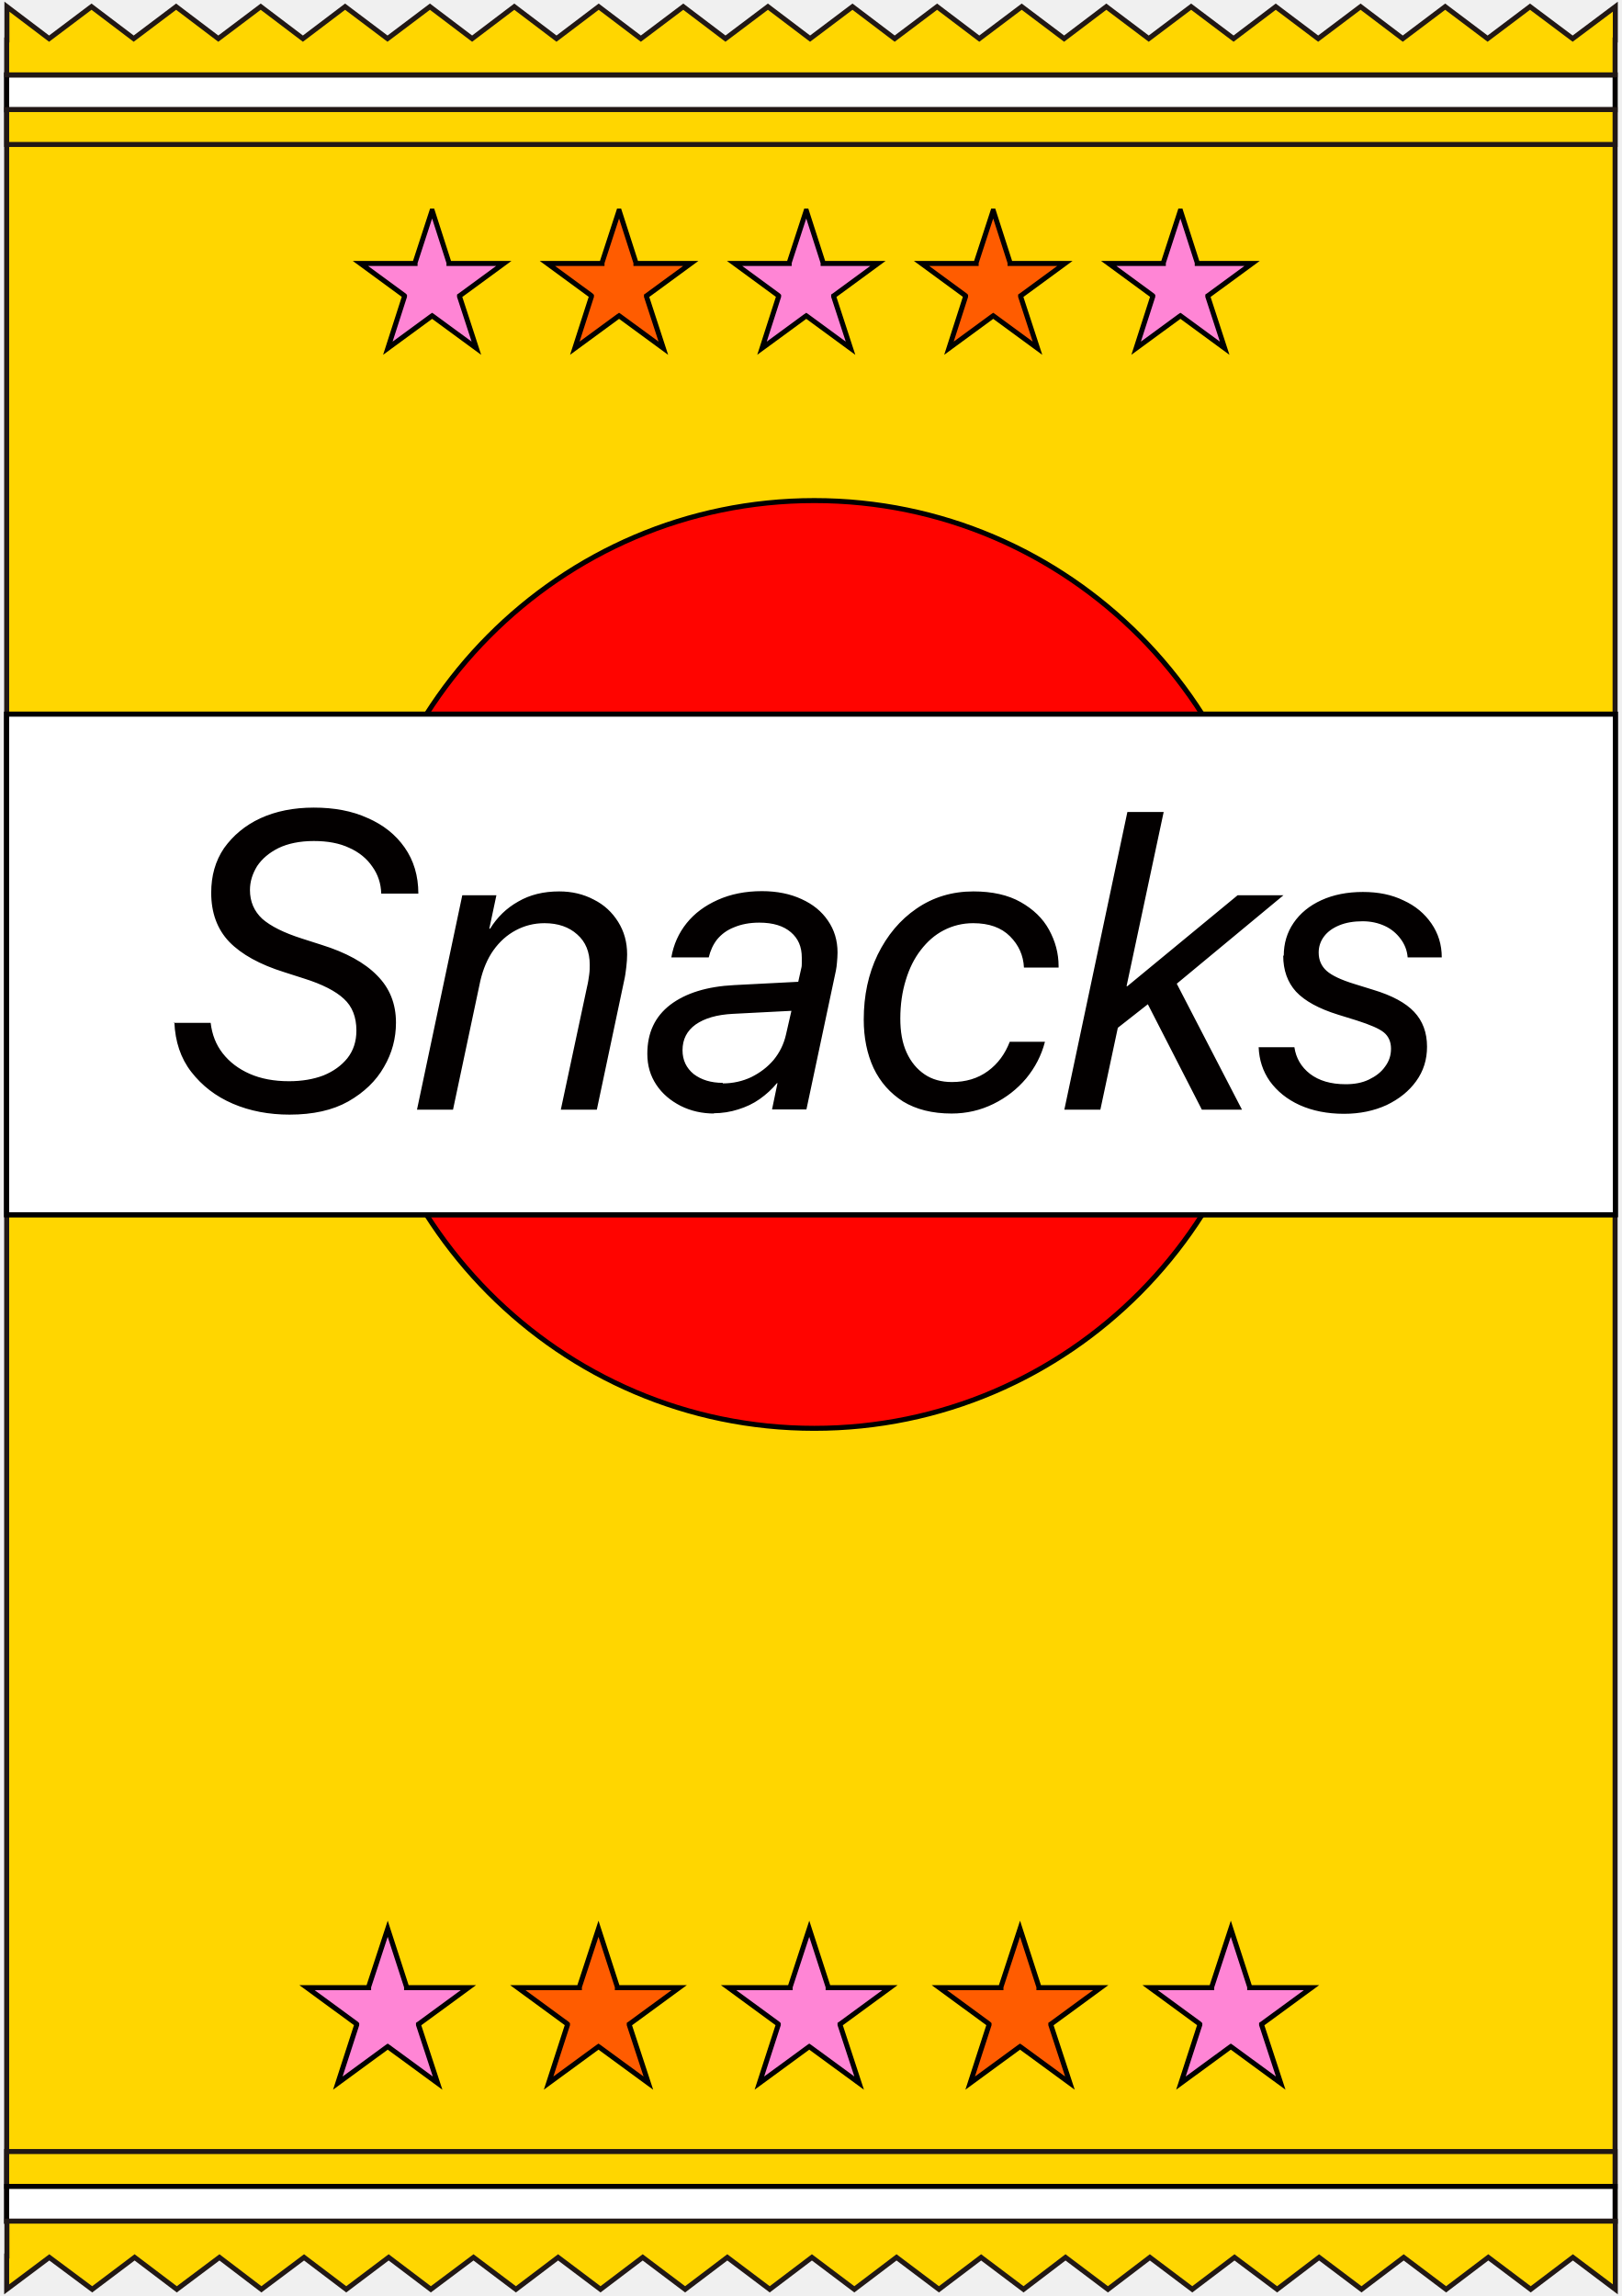
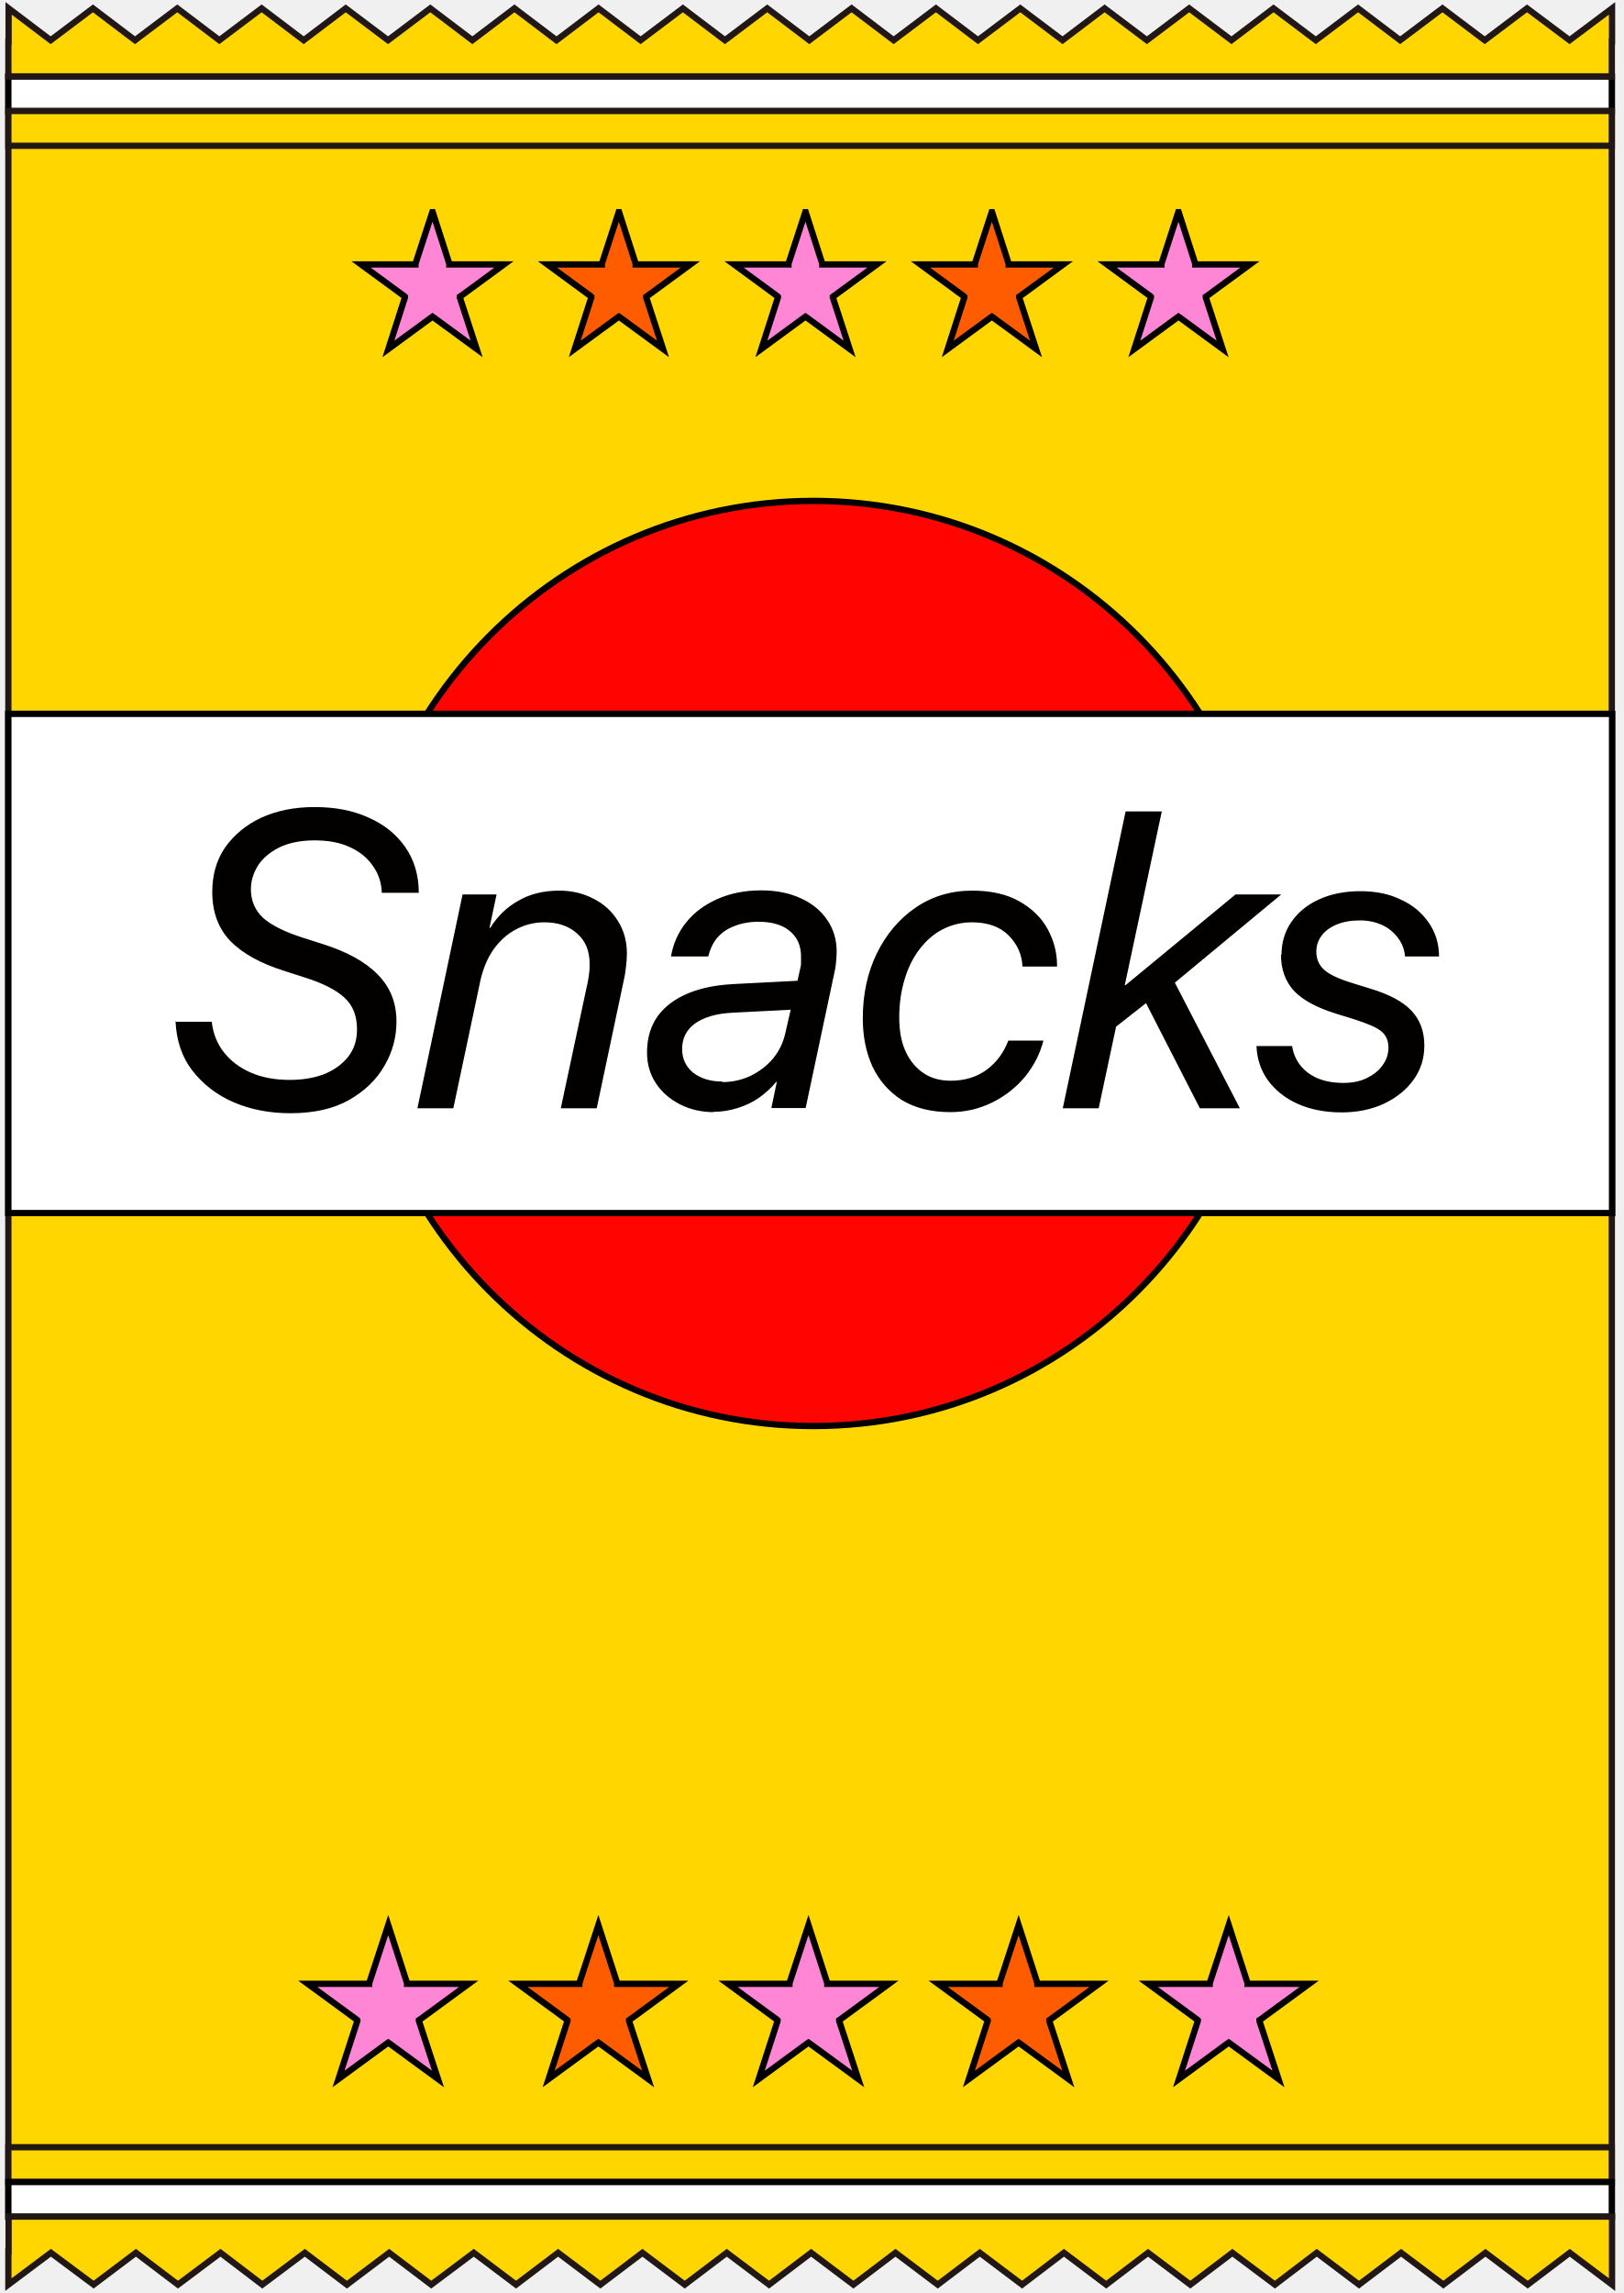
- <svg xmlns="http://www.w3.org/2000/svg" width="243" height="344" viewBox="0 0 243 344" fill="none">
-   <path d="M241.966 11.221H1V332.78H241.966V11.221Z" fill="#FFD600" stroke="#211815" stroke-width="0.75" stroke-miterlimit="10" />
-   <path d="M241.966 11.221H1V16.45H241.966V11.221Z" fill="white" stroke="#030000" stroke-width="0.75" stroke-miterlimit="10" />
-   <path d="M241.966 16.416H1V21.645H241.966V16.416Z" fill="#FFD600" stroke="#211815" stroke-width="0.75" stroke-miterlimit="10" />
-   <path d="M241.966 322.355H1V327.584H241.966V322.355Z" fill="#FFD600" stroke="#211815" stroke-width="0.75" stroke-miterlimit="10" />
-   <path d="M241.966 327.584H1V332.813H241.966V327.584Z" fill="white" stroke="#030000" stroke-width="0.75" stroke-miterlimit="10" />
-   <path d="M235.611 5.788L229.222 1L222.867 5.788L216.512 1L210.158 5.788L203.837 1L197.482 5.788L191.128 1L184.807 5.788L178.452 1L172.098 5.788L165.743 1L159.422 5.788L153.068 1L146.713 5.788L140.393 1L134.038 5.788L127.717 1L121.363 5.788L115.042 1L108.687 5.788L102.367 1L96.012 5.788L89.692 1L83.371 5.788L77.051 1L70.731 5.788L64.41 1L58.055 5.788L51.701 1L45.38 5.788L39.06 1L32.705 5.788L26.385 1L20.03 5.788L13.71 1L7.355 5.788L1.034 1V5.991H1V11.221H241.966V5.991H242V1L235.611 5.788Z" fill="#FFD600" stroke="#211815" stroke-width="0.75" stroke-miterlimit="10" />
-   <path d="M7.389 338.212L13.813 343L20.167 338.212L26.488 343L32.877 338.212L39.163 343L45.552 338.212L51.872 343L58.227 338.212L64.548 343L70.937 338.212L77.291 343L83.612 338.212L89.967 343L96.287 338.212L102.642 343L108.962 338.212L115.317 343L121.637 338.212L127.992 343L134.313 338.212L140.667 343L146.988 338.212L153.343 343L159.629 338.212L165.983 343L172.269 338.212L178.624 343L184.945 338.212L191.334 343L197.62 338.212L203.974 343L210.295 338.212L216.65 343L222.97 338.212L229.325 343L235.645 338.212L242 343V338.008V332.779H1.034V338.008H1V343L7.389 338.212Z" fill="#FFD600" stroke="#211815" stroke-width="0.75" stroke-miterlimit="10" />
-   <path d="M122 214C160.108 214 191 182.884 191 144.5C191 106.116 160.108 75 122 75C83.892 75 53 106.116 53 144.5C53 182.884 83.892 214 122 214Z" fill="#FF0400" stroke="black" stroke-width="0.75" stroke-miterlimit="10" />
-   <path d="M58.086 288.977L60.913 297.703V297.805H70.171L62.799 303.204L62.698 303.272V303.374L65.559 312.101L58.187 306.702L58.086 306.634L57.985 306.702L50.612 312.101L53.44 303.374V303.272L53.373 303.204L46 297.805H55.224V297.703L58.086 288.977V288.977Z" fill="#FF85D5" stroke="black" stroke-width="0.75" stroke-miterlimit="10" />
-   <path d="M89.663 288.977L92.491 297.703V297.805H101.749L94.376 303.204L94.275 303.272V303.374L97.137 312.101L89.764 306.702L89.663 306.634L89.562 306.702L82.19 312.101L85.017 303.374V303.272L84.95 303.204L77.578 297.805H86.802V297.703L89.663 288.977V288.977Z" fill="#FF5C00" stroke="black" stroke-width="0.75" stroke-miterlimit="10" />
-   <path d="M121.241 288.977L124.069 297.703V297.805H133.326L125.954 303.204L125.853 303.272V303.374L128.714 312.101L121.342 306.702L121.241 306.634L121.14 306.702L113.767 312.101L116.595 303.374V303.272L116.528 303.204L109.155 297.805H118.379V297.703L121.241 288.977V288.977Z" fill="#FF85D5" stroke="black" stroke-width="0.75" stroke-miterlimit="10" />
-   <path d="M152.818 288.977L155.646 297.703V297.805H164.904L157.531 303.204L157.43 303.272V303.374L160.292 312.101L152.919 306.702L152.818 306.634L152.717 306.702L145.345 312.101L148.173 303.374V303.272L148.105 303.204L140.733 297.805H149.957V297.703L152.818 288.977V288.977Z" fill="#FF5C00" stroke="black" stroke-width="0.75" stroke-miterlimit="10" />
-   <path d="M184.396 288.977L187.224 297.703V297.805H196.482L189.109 303.204L189.008 303.272V303.374L191.869 312.101L184.497 306.702L184.396 306.634L184.295 306.702L176.922 312.101L179.75 303.374V303.272L179.683 303.204L172.31 297.805H181.534V297.703L184.396 288.977V288.977Z" fill="#FF85D5" stroke="black" stroke-width="0.75" stroke-miterlimit="10" />
-   <path d="M64.773 31.628L67.264 39.37V39.472H75.478L68.947 44.259L68.846 44.327V44.429L71.371 52.171L64.84 47.383L64.739 47.315L64.638 47.383L58.107 52.171L60.598 44.429V44.327L60.531 44.259L54 39.472H62.181V39.37L64.705 31.628H64.773Z" fill="#FF85D5" stroke="black" stroke-width="0.75" stroke-miterlimit="10" />
-   <path d="M92.782 31.628L95.273 39.37V39.472H103.487L96.956 44.259L96.855 44.327V44.429L99.38 52.171L92.849 47.383L92.748 47.315L92.647 47.383L86.116 52.171L88.607 44.429V44.327L88.54 44.259L82.009 39.472H90.19V39.37L92.715 31.628H92.782Z" fill="#FF5C00" stroke="black" stroke-width="0.75" stroke-miterlimit="10" />
-   <path d="M120.825 31.628L123.316 39.37V39.472H131.53L124.999 44.259L124.898 44.327V44.429L127.423 52.171L120.892 47.383L120.791 47.315L120.69 47.383L114.159 52.171L116.65 44.429V44.327L116.583 44.259L110.052 39.472H118.232V39.37L120.757 31.628H120.825Z" fill="#FF85D5" stroke="black" stroke-width="0.75" stroke-miterlimit="10" />
-   <path d="M148.834 31.628L151.325 39.37V39.472H159.539L153.008 44.259L152.907 44.327V44.429L155.432 52.171L148.901 47.383L148.8 47.315L148.699 47.383L142.168 52.171L144.659 44.429V44.327L144.592 44.259L138.061 39.472H146.241V39.37L148.766 31.628H148.834Z" fill="#FF5C00" stroke="black" stroke-width="0.75" stroke-miterlimit="10" />
-   <path d="M176.876 31.628L179.368 39.37V39.472H187.582L181.051 44.259L180.95 44.327V44.429L183.475 52.171L176.944 47.383L176.843 47.315L176.742 47.383L170.211 52.171L172.702 44.429V44.327L172.635 44.259L166.104 39.472H174.284V39.37L176.809 31.628H176.876Z" fill="#FF85D5" stroke="black" stroke-width="0.75" stroke-miterlimit="10" />
-   <path d="M1 182L242 182V107L1 107V182Z" fill="white" stroke="black" stroke-width="0.75" stroke-miterlimit="10" />
-   <path d="M1 182L242 182V107L1 107V182Z" fill="white" stroke="black" stroke-width="0.75" stroke-miterlimit="10" />
-   <path d="M26.123 153.171C26.245 156.044 27.063 158.547 28.658 160.599C30.252 162.65 32.297 164.251 34.872 165.359C37.448 166.467 40.31 167 43.377 167C46.893 167 49.837 166.343 52.167 165.03C54.539 163.676 56.338 161.953 57.524 159.86C58.75 157.767 59.323 155.551 59.323 153.212C59.323 150.381 58.382 148.042 56.501 146.154C54.621 144.226 51.84 142.707 48.16 141.558L45.217 140.615C42.518 139.753 40.556 138.768 39.288 137.66C38.062 136.511 37.448 135.075 37.448 133.351C37.448 132.079 37.816 130.93 38.511 129.781C39.247 128.674 40.31 127.771 41.7 127.073C43.132 126.376 44.931 126.006 47.016 126.006C49.101 126.006 50.859 126.335 52.331 127.032C53.803 127.689 54.948 128.632 55.765 129.822C56.624 131.012 57.074 132.367 57.115 133.885H62.675C62.675 131.218 61.98 128.92 60.631 126.991C59.282 125.062 57.442 123.585 55.07 122.559C52.74 121.492 50.041 121 47.016 121C43.99 121 41.333 121.533 39.002 122.6C36.712 123.667 34.913 125.186 33.564 127.073C32.256 129.002 31.642 131.218 31.642 133.762C31.642 136.757 32.542 139.219 34.341 141.107C36.181 142.995 38.92 144.513 42.6 145.662L45.544 146.606C48.283 147.467 50.287 148.493 51.513 149.642C52.781 150.791 53.394 152.392 53.394 154.402C53.394 156.044 52.944 157.398 52.045 158.547C51.145 159.655 49.959 160.517 48.447 161.132C46.934 161.707 45.217 161.994 43.295 161.994C41.046 161.994 39.084 161.624 37.407 160.886C35.731 160.147 34.382 159.121 33.36 157.808C32.337 156.495 31.765 154.977 31.561 153.253H26L26.123 153.171ZM62.471 166.261H67.868L71.957 146.975C72.365 145.211 73.02 143.651 73.919 142.379C74.859 141.066 75.963 140.081 77.272 139.384C78.58 138.686 80.011 138.317 81.565 138.317C83.609 138.317 85.245 138.891 86.471 139.999C87.739 141.107 88.352 142.625 88.352 144.554C88.352 144.964 88.352 145.457 88.27 146.031C88.189 146.606 88.107 147.221 87.943 147.878L84.018 166.261H89.415L93.504 146.934C93.667 146.236 93.749 145.58 93.831 144.882C93.913 144.185 93.954 143.569 93.954 142.995C93.954 141.148 93.504 139.548 92.604 138.112C91.705 136.675 90.519 135.567 88.965 134.788C87.412 133.967 85.694 133.557 83.773 133.557C81.442 133.557 79.398 134.049 77.64 135.075C75.882 136.06 74.492 137.414 73.428 139.137H73.306L74.369 134.131H69.258L62.471 166.261V166.261ZM108.305 162.24C106.506 162.24 105.075 161.789 103.93 160.927C102.826 160.024 102.253 158.834 102.253 157.357C102.253 155.715 102.908 154.443 104.216 153.5C105.565 152.556 107.405 152.022 109.818 151.899L118.567 151.448L117.75 155.018C117.422 156.454 116.809 157.685 115.91 158.793C114.969 159.901 113.865 160.722 112.557 161.378C111.249 161.994 109.818 162.322 108.264 162.322L108.305 162.24ZM106.874 166.795C108.182 166.795 109.45 166.59 110.594 166.22C111.78 165.851 112.843 165.359 113.824 164.661C114.806 163.963 115.664 163.184 116.4 162.281H116.482L115.664 166.22H120.816L125.232 145.416C125.314 145.046 125.354 144.636 125.395 144.185C125.436 143.692 125.477 143.2 125.477 142.707C125.477 140.902 124.986 139.302 124.046 137.947C123.106 136.552 121.797 135.485 120.08 134.706C118.404 133.926 116.4 133.516 114.151 133.516C111.657 133.516 109.45 133.967 107.528 134.829C105.606 135.69 104.053 136.839 102.867 138.317C101.681 139.794 100.904 141.517 100.577 143.446H106.179C106.424 142.42 106.833 141.517 107.446 140.738C108.1 139.958 108.918 139.343 109.981 138.932C111.044 138.481 112.312 138.235 113.743 138.235C115.828 138.235 117.382 138.727 118.485 139.671C119.589 140.615 120.121 141.846 120.121 143.487C120.121 143.774 120.121 144.021 120.121 144.308C120.121 144.554 120.121 144.8 120.039 145.087L119.589 147.098L110.022 147.591C105.933 147.796 102.744 148.781 100.414 150.545C98.124 152.31 96.979 154.731 96.979 157.89C96.979 159.655 97.429 161.173 98.328 162.527C99.228 163.881 100.454 164.907 101.967 165.687C103.521 166.467 105.197 166.836 107.037 166.836L106.874 166.795ZM145.839 133.557C142.649 133.557 139.787 134.418 137.293 136.142C134.84 137.824 132.918 140.122 131.487 143.036C130.097 145.908 129.402 149.15 129.402 152.761C129.402 155.469 129.893 157.89 130.874 160.024C131.896 162.158 133.368 163.799 135.29 165.03C137.252 166.22 139.665 166.836 142.568 166.836C144.816 166.836 146.902 166.343 148.823 165.4C150.745 164.456 152.38 163.184 153.73 161.583C155.079 159.942 156.019 158.136 156.551 156.085H151.277C150.581 157.89 149.518 159.368 148.006 160.475C146.493 161.583 144.694 162.117 142.609 162.117C141.055 162.117 139.665 161.748 138.52 160.968C137.375 160.188 136.476 159.121 135.821 157.685C135.167 156.249 134.881 154.566 134.881 152.597C134.881 150.504 135.167 148.575 135.699 146.852C136.23 145.087 136.966 143.61 137.947 142.338C138.929 141.066 140.033 140.081 141.382 139.384C142.731 138.686 144.203 138.317 145.798 138.317C148.169 138.317 150.009 138.973 151.317 140.286C152.626 141.599 153.321 143.159 153.403 144.964H158.595V144.759C158.595 142.83 158.105 141.025 157.164 139.302C156.224 137.578 154.793 136.224 152.912 135.157C151.031 134.09 148.66 133.557 145.839 133.557V133.557ZM164.851 166.261L167.468 153.992L171.965 150.463L180.061 166.261H186.071L176.299 147.385L192.286 134.131H185.417L168.899 147.755H168.776L174.337 121.657H168.899L159.454 166.261H164.892H164.851ZM192.245 143.159C192.245 145.375 192.899 147.18 194.167 148.575C195.475 149.971 197.56 151.12 200.463 152.022L203.243 152.884C205.288 153.541 206.637 154.115 207.332 154.69C208.027 155.264 208.395 156.085 208.395 157.111C208.395 158.136 208.109 158.998 207.496 159.819C206.923 160.64 206.105 161.255 205.083 161.748C204.061 162.24 202.916 162.445 201.608 162.445C199.359 162.445 197.601 161.912 196.252 160.886C194.943 159.86 194.167 158.547 193.921 156.905H188.565C188.647 158.793 189.178 160.475 190.241 161.994C191.345 163.512 192.817 164.702 194.698 165.564C196.62 166.426 198.828 166.877 201.363 166.877C203.734 166.877 205.86 166.426 207.741 165.564C209.622 164.661 211.094 163.471 212.157 161.994C213.261 160.475 213.792 158.752 213.792 156.823C213.792 154.69 213.138 152.966 211.87 151.612C210.603 150.258 208.559 149.15 205.697 148.288L202.916 147.426C200.913 146.811 199.523 146.154 198.746 145.457C197.969 144.759 197.56 143.856 197.56 142.707C197.56 141.805 197.846 140.984 198.378 140.286C198.909 139.589 199.645 139.055 200.627 138.645C201.608 138.235 202.794 138.029 204.143 138.029C205.369 138.029 206.473 138.276 207.455 138.727C208.436 139.178 209.213 139.835 209.826 140.656C210.439 141.476 210.807 142.379 210.889 143.446H216C216 141.517 215.468 139.835 214.446 138.358C213.424 136.88 212.075 135.731 210.276 134.911C208.518 134.049 206.514 133.639 204.184 133.639C201.853 133.639 199.768 134.049 197.969 134.87C196.17 135.69 194.78 136.839 193.799 138.276C192.817 139.712 192.327 141.353 192.327 143.2L192.245 143.159Z" fill="#030000" />
+ <svg xmlns="http://www.w3.org/2000/svg" width="194" height="274" viewBox="0 0 194 274" fill="none">
+   <path d="M192.645 9.129H1V264.871H192.645V9.129Z" fill="#FFD600" stroke="#211815" stroke-width="0.75" stroke-miterlimit="10" />
+   <path d="M192.645 9.129H1V13.287H192.645V9.129Z" fill="white" stroke="#030000" stroke-width="0.75" stroke-miterlimit="10" />
+   <path d="M192.645 13.261H1V17.419H192.645V13.261Z" fill="#FFD600" stroke="#211815" stroke-width="0.75" stroke-miterlimit="10" />
+   <path d="M192.645 256.581H1V260.739H192.645V256.581Z" fill="#FFD600" stroke="#211815" stroke-width="0.75" stroke-miterlimit="10" />
+   <path d="M192.645 260.74H1V264.898H192.645V260.74Z" fill="white" stroke="#030000" stroke-width="0.75" stroke-miterlimit="10" />
+   <path d="M187.591 4.808L182.51 1L177.456 4.808L172.402 1L167.348 4.808L162.321 1L157.267 4.808L152.213 1L147.186 4.808L142.132 1L137.078 4.808L132.024 1L126.997 4.808L121.943 1L116.889 4.808L111.862 1L106.808 4.808L101.781 1L96.727 4.808L91.7 1L86.646 4.808L81.619 1L76.565 4.808L71.539 1L66.512 4.808L61.485 1L56.458 4.808L51.431 1L46.377 4.808L41.323 1L36.297 4.808L31.27 1L26.216 4.808L21.189 1L16.135 4.808L11.108 1L6.054 4.808L1.027 1V4.97H1V9.129H192.645V4.97H192.673V1L187.591 4.808Z" fill="#FFD600" stroke="#211815" stroke-width="0.75" stroke-miterlimit="10" />
+   <path d="M6.081 269.192L11.19 273L16.244 269.192L21.271 273L26.352 269.192L31.352 273L36.433 269.192L41.46 273L46.514 269.192L51.541 273L56.622 269.192L61.676 273L66.703 269.192L71.757 273L76.784 269.192L81.838 273L86.865 269.192L91.919 273L96.946 269.192L102 273L107.026 269.192L112.08 273L117.107 269.192L122.161 273L127.161 269.192L132.215 273L137.214 269.192L142.268 273L147.295 269.192L152.377 273L157.376 269.192L162.43 273L167.457 269.192L172.511 273L177.538 269.192L182.592 273L187.618 269.192L192.673 273V269.03V264.871H1.027V269.03H1V273L6.081 269.192Z" fill="#FFD600" stroke="#211815" stroke-width="0.75" stroke-miterlimit="10" />
+   <path d="M97.234 170.403C127.542 170.403 152.111 145.656 152.111 115.129C152.111 84.601 127.542 59.854 97.234 59.854C66.926 59.854 42.357 84.601 42.357 115.129C42.357 145.656 66.926 170.403 97.234 170.403Z" fill="#FF0400" stroke="black" stroke-width="0.75" stroke-miterlimit="10" />
+   <path d="M46.401 230.034L48.651 236.975V237.056H56.013L50.15 241.35L50.069 241.404V241.485L52.345 248.425L46.482 244.131L46.401 244.077L46.321 244.131L40.458 248.425L42.707 241.485V241.404L42.653 241.35L36.789 237.056H44.126V236.975L46.401 230.034V230.034Z" fill="#FF85D5" stroke="black" stroke-width="0.75" stroke-miterlimit="10" />
+   <path d="M71.516 230.034L73.765 236.975V237.056H81.128L75.264 241.35L75.184 241.404V241.485L77.46 248.425L71.596 244.131L71.516 244.077L71.436 244.131L65.572 248.425L67.821 241.485V241.404L67.767 241.35L61.904 237.056H69.24V236.975L71.516 230.034V230.034Z" fill="#FF5C00" stroke="black" stroke-width="0.75" stroke-miterlimit="10" />
+   <path d="M96.63 230.034L98.879 236.975V237.056H106.242L100.379 241.35L100.298 241.404V241.485L102.574 248.425L96.71 244.131L96.63 244.077L96.55 244.131L90.686 248.425L92.935 241.485V241.404L92.882 241.35L87.018 237.056H94.354V236.975L96.63 230.034V230.034Z" fill="#FF85D5" stroke="black" stroke-width="0.75" stroke-miterlimit="10" />
+   <path d="M121.744 230.034L123.993 236.975V237.056H131.356L125.493 241.35L125.413 241.404V241.485L127.688 248.425L121.825 244.131L121.744 244.077L121.664 244.131L115.801 248.425L118.05 241.485V241.404L117.996 241.35L112.132 237.056H119.469V236.975L121.744 230.034V230.034Z" fill="#FF5C00" stroke="black" stroke-width="0.75" stroke-miterlimit="10" />
+   <path d="M146.859 230.034L149.108 236.975V237.056H156.471L150.607 241.35L150.527 241.404V241.485L152.803 248.425L146.939 244.131L146.859 244.077L146.778 244.131L140.915 248.425L143.164 241.485V241.404L143.11 241.35L137.247 237.056H144.583V236.975L146.859 230.034V230.034Z" fill="#FF85D5" stroke="black" stroke-width="0.75" stroke-miterlimit="10" />
+   <path d="M51.72 25.359L53.701 31.516V31.597H60.234L55.04 35.405L54.96 35.459V35.54L56.968 41.697L51.773 37.89L51.693 37.836L51.613 37.89L46.419 41.697L48.4 35.54V35.459L48.346 35.405L43.152 31.597H49.658V31.516L51.666 25.359H51.72Z" fill="#FF85D5" stroke="black" stroke-width="0.75" stroke-miterlimit="10" />
+   <path d="M73.996 25.359L75.977 31.516V31.597H82.51L77.316 35.405L77.236 35.459V35.54L79.244 41.697L74.05 37.89L73.969 37.836L73.889 37.89L68.695 41.697L70.676 35.54V35.459L70.622 35.405L65.428 31.597H71.934V31.516L73.942 25.359H73.996Z" fill="#FF5C00" stroke="black" stroke-width="0.75" stroke-miterlimit="10" />
+   <path d="M96.299 25.359L98.28 31.516V31.597H104.813L99.619 35.405L99.539 35.459V35.54L101.547 41.697L96.353 37.89L96.272 37.836L96.192 37.89L90.998 41.697L92.979 35.54V35.459L92.925 35.405L87.731 31.597H94.237V31.516L96.246 25.359H96.299Z" fill="#FF85D5" stroke="black" stroke-width="0.75" stroke-miterlimit="10" />
+   <path d="M118.575 25.359L120.557 31.516V31.597H127.09L121.895 35.405L121.815 35.459V35.54L123.823 41.697L118.629 37.89L118.549 37.836L118.468 37.89L113.274 41.697L115.255 35.54V35.459L115.202 35.405L110.008 31.597H116.514V31.516L118.522 25.359H118.575Z" fill="#FF5C00" stroke="black" stroke-width="0.75" stroke-miterlimit="10" />
+   <path d="M140.878 25.359L142.86 31.516V31.597H149.393L144.198 35.405L144.118 35.459V35.54L146.126 41.697L140.932 37.89L140.852 37.836L140.771 37.89L135.577 41.697L137.558 35.54V35.459L137.505 35.405L132.311 31.597H138.817V31.516L140.825 25.359H140.878Z" fill="#FF85D5" stroke="black" stroke-width="0.75" stroke-miterlimit="10" />
+   <path d="M1 144.953L192.673 144.953V85.304L1 85.304V144.953Z" fill="white" stroke="black" stroke-width="0.75" stroke-miterlimit="10" />
+   <path d="M1 144.953L192.673 144.953V85.304L1 85.304V144.953Z" fill="white" stroke="black" stroke-width="0.75" stroke-miterlimit="10" />
+   <path d="M20.981 122.025C21.078 124.31 21.729 126.301 22.997 127.932C24.265 129.564 25.891 130.837 27.939 131.718C29.988 132.599 32.264 133.024 34.703 133.024C37.5 133.024 39.841 132.501 41.695 131.457C43.581 130.38 45.011 129.009 45.954 127.345C46.93 125.68 47.385 123.918 47.385 122.058C47.385 119.806 46.637 117.946 45.142 116.444C43.646 114.911 41.434 113.703 38.508 112.789L36.166 112.039C34.02 111.353 32.459 110.57 31.451 109.689C30.476 108.775 29.988 107.633 29.988 106.262C29.988 105.25 30.281 104.337 30.834 103.423C31.419 102.542 32.264 101.824 33.37 101.269C34.508 100.714 35.939 100.42 37.597 100.42C39.256 100.42 40.654 100.681 41.825 101.236C42.995 101.758 43.906 102.509 44.556 103.455C45.239 104.402 45.597 105.479 45.629 106.686H50.052C50.052 104.565 49.499 102.737 48.426 101.204C47.353 99.67 45.889 98.495 44.003 97.679C42.15 96.83 40.004 96.439 37.597 96.439C35.191 96.439 33.077 96.863 31.224 97.712C29.403 98.56 27.972 99.768 26.899 101.269C25.858 102.803 25.37 104.565 25.37 106.588C25.37 108.971 26.086 110.929 27.517 112.43C28.98 113.932 31.159 115.139 34.085 116.053L36.427 116.803C38.605 117.489 40.199 118.305 41.174 119.219C42.182 120.132 42.67 121.405 42.67 123.004C42.67 124.31 42.312 125.387 41.597 126.301C40.882 127.182 39.939 127.867 38.735 128.357C37.532 128.813 36.166 129.042 34.638 129.042C32.85 129.042 31.289 128.748 29.956 128.161C28.622 127.573 27.549 126.757 26.736 125.713C25.923 124.669 25.468 123.461 25.305 122.091H20.883L20.981 122.025ZM49.889 132.436H54.181L57.433 117.097C57.758 115.694 58.279 114.454 58.994 113.442C59.742 112.398 60.62 111.614 61.661 111.06C62.701 110.505 63.839 110.211 65.075 110.211C66.701 110.211 68.002 110.668 68.977 111.549C69.985 112.43 70.473 113.638 70.473 115.172C70.473 115.498 70.473 115.89 70.408 116.347C70.343 116.803 70.278 117.293 70.148 117.815L67.026 132.436H71.319L74.57 117.065C74.7 116.51 74.765 115.988 74.83 115.433C74.895 114.878 74.928 114.388 74.928 113.932C74.928 112.463 74.57 111.19 73.855 110.048C73.139 108.906 72.197 108.024 70.961 107.404C69.725 106.752 68.359 106.425 66.831 106.425C64.978 106.425 63.352 106.817 61.953 107.633C60.555 108.416 59.449 109.493 58.604 110.864H58.506L59.352 106.882H55.287L49.889 132.436V132.436ZM86.342 129.238C84.911 129.238 83.773 128.879 82.862 128.193C81.984 127.475 81.529 126.529 81.529 125.354C81.529 124.049 82.049 123.037 83.09 122.286C84.163 121.536 85.626 121.111 87.545 121.014L94.504 120.655L93.853 123.494C93.593 124.636 93.106 125.615 92.39 126.496C91.642 127.378 90.764 128.03 89.724 128.552C88.683 129.042 87.545 129.303 86.309 129.303L86.342 129.238ZM85.204 132.86C86.244 132.86 87.252 132.697 88.163 132.403C89.106 132.11 89.951 131.718 90.732 131.163C91.512 130.608 92.195 129.988 92.78 129.27H92.845L92.195 132.403H96.292L99.804 115.857C99.869 115.563 99.902 115.237 99.934 114.878C99.967 114.486 99.999 114.095 99.999 113.703C99.999 112.267 99.609 110.994 98.861 109.917C98.113 108.808 97.073 107.959 95.707 107.339C94.374 106.719 92.78 106.393 90.992 106.393C89.008 106.393 87.252 106.752 85.724 107.437C84.196 108.122 82.96 109.036 82.017 110.211C81.074 111.386 80.456 112.757 80.196 114.291H84.651C84.846 113.475 85.171 112.757 85.659 112.137C86.179 111.516 86.83 111.027 87.675 110.701C88.52 110.342 89.529 110.146 90.667 110.146C92.325 110.146 93.561 110.537 94.439 111.288C95.317 112.039 95.74 113.018 95.74 114.323C95.74 114.552 95.74 114.747 95.74 114.976C95.74 115.172 95.74 115.368 95.674 115.596L95.317 117.195L87.707 117.587C84.456 117.75 81.919 118.533 80.066 119.937C78.245 121.34 77.334 123.265 77.334 125.778C77.334 127.182 77.692 128.389 78.407 129.466C79.123 130.543 80.098 131.359 81.302 131.979C82.537 132.599 83.87 132.893 85.334 132.893L85.204 132.86ZM116.193 106.425C113.657 106.425 111.381 107.111 109.397 108.481C107.446 109.819 105.918 111.647 104.779 113.964C103.674 116.249 103.121 118.827 103.121 121.699C103.121 123.853 103.511 125.778 104.292 127.475C105.105 129.172 106.275 130.478 107.804 131.457C109.365 132.403 111.283 132.893 113.592 132.893C115.38 132.893 117.039 132.501 118.567 131.751C120.095 131 121.396 129.988 122.469 128.716C123.542 127.41 124.29 125.974 124.713 124.342H120.518C119.965 125.778 119.12 126.953 117.917 127.834C116.714 128.716 115.283 129.14 113.624 129.14C112.389 129.14 111.283 128.846 110.373 128.226C109.462 127.606 108.747 126.757 108.226 125.615C107.706 124.473 107.478 123.135 107.478 121.568C107.478 119.904 107.706 118.37 108.129 116.999C108.552 115.596 109.137 114.421 109.917 113.409C110.698 112.398 111.576 111.614 112.649 111.06C113.722 110.505 114.893 110.211 116.161 110.211C118.047 110.211 119.51 110.733 120.551 111.778C121.591 112.822 122.144 114.062 122.209 115.498H126.339V115.335C126.339 113.801 125.949 112.365 125.201 110.994C124.453 109.624 123.315 108.547 121.819 107.698C120.323 106.85 118.437 106.425 116.193 106.425V106.425ZM131.314 132.436L133.395 122.678L136.972 119.871L143.411 132.436H148.191L140.419 117.424L153.134 106.882H147.671L134.533 117.717H134.436L138.858 96.961H134.533L127.022 132.436H131.347H131.314ZM153.101 114.062C153.101 115.824 153.622 117.26 154.63 118.37C155.67 119.48 157.329 120.393 159.637 121.111L161.849 121.797C163.474 122.319 164.548 122.776 165.1 123.233C165.653 123.69 165.946 124.342 165.946 125.158C165.946 125.974 165.718 126.66 165.23 127.312C164.775 127.965 164.125 128.454 163.312 128.846C162.499 129.238 161.588 129.401 160.548 129.401C158.759 129.401 157.361 128.977 156.288 128.161C155.247 127.345 154.63 126.301 154.434 124.995H150.175C150.24 126.496 150.662 127.834 151.508 129.042C152.386 130.249 153.556 131.196 155.052 131.881C156.581 132.567 158.337 132.926 160.353 132.926C162.239 132.926 163.93 132.567 165.426 131.881C166.921 131.163 168.092 130.217 168.937 129.042C169.815 127.834 170.238 126.464 170.238 124.93C170.238 123.233 169.718 121.862 168.71 120.785C167.702 119.708 166.076 118.827 163.8 118.142L161.588 117.456C159.995 116.967 158.889 116.445 158.272 115.89C157.654 115.335 157.329 114.617 157.329 113.703C157.329 112.985 157.556 112.332 157.979 111.778C158.402 111.223 158.987 110.798 159.767 110.472C160.548 110.146 161.491 109.983 162.564 109.983C163.54 109.983 164.417 110.178 165.198 110.537C165.978 110.896 166.596 111.419 167.084 112.071C167.572 112.724 167.864 113.442 167.929 114.291H171.994C171.994 112.757 171.571 111.419 170.759 110.244C169.946 109.069 168.872 108.155 167.442 107.502C166.043 106.817 164.45 106.491 162.596 106.491C160.743 106.491 159.085 106.817 157.654 107.47C156.223 108.122 155.117 109.036 154.337 110.178C153.556 111.321 153.166 112.626 153.166 114.095L153.101 114.062Z" fill="#030000" />
</svg>
